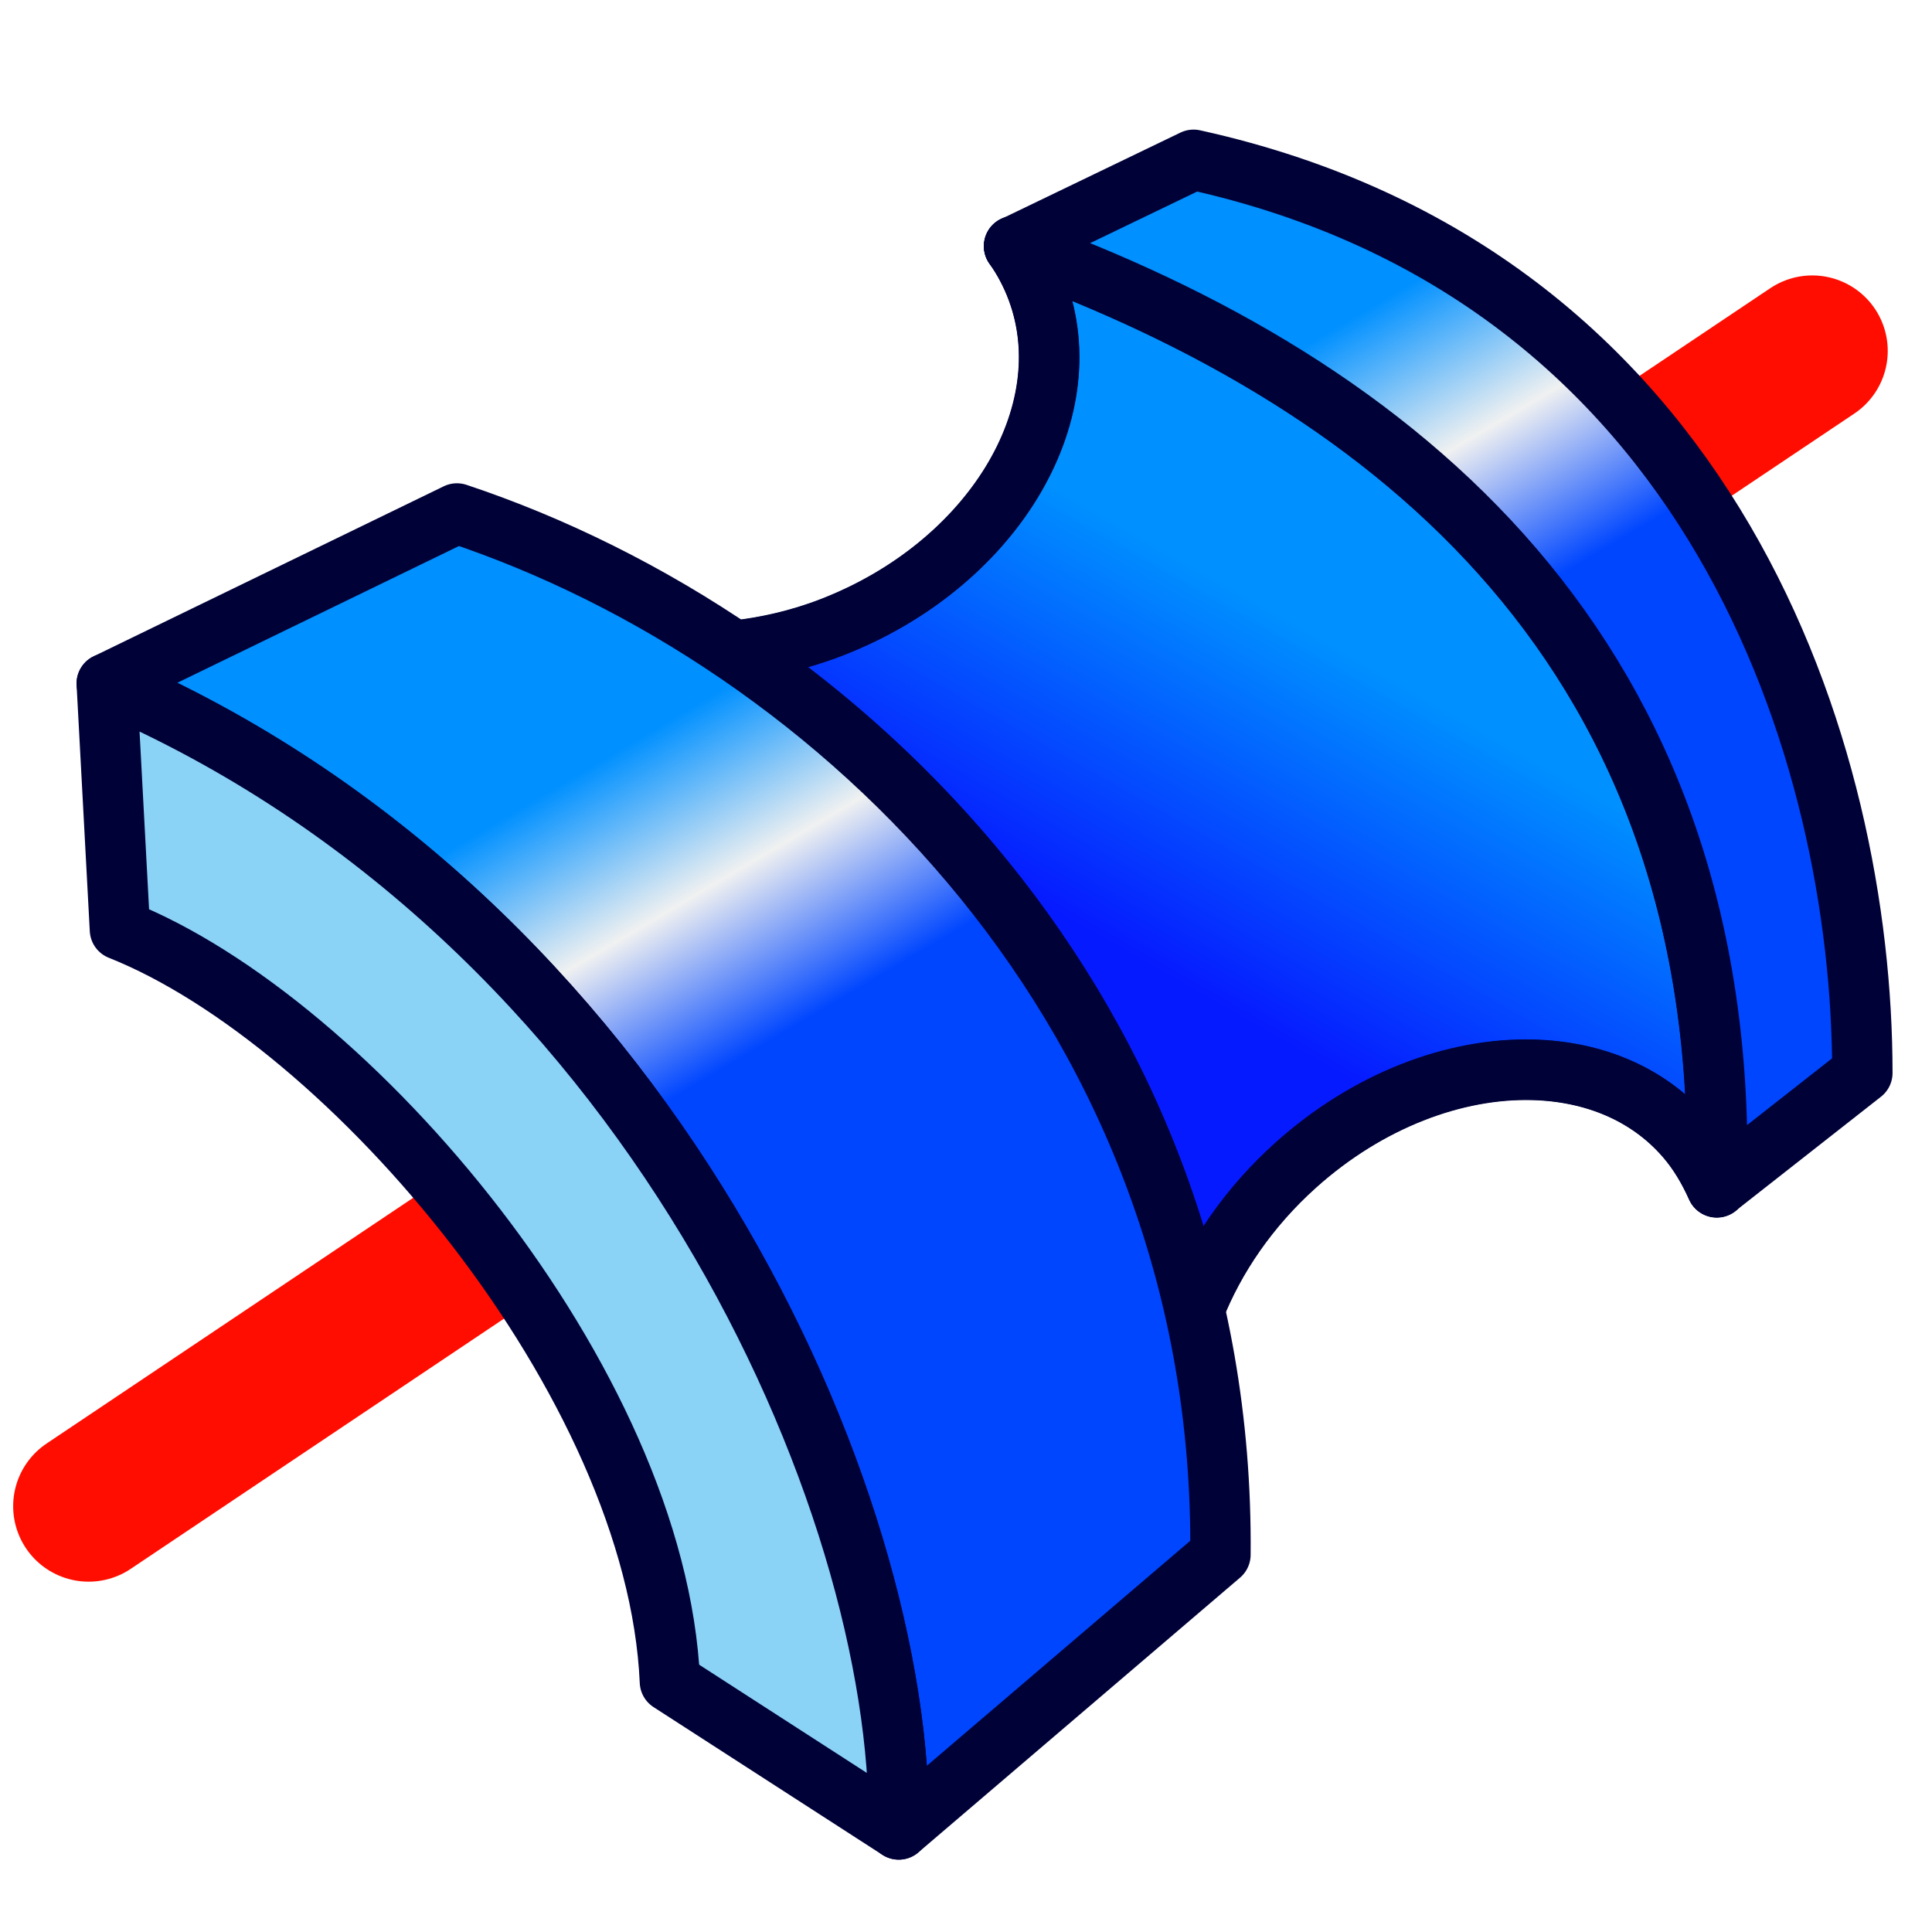
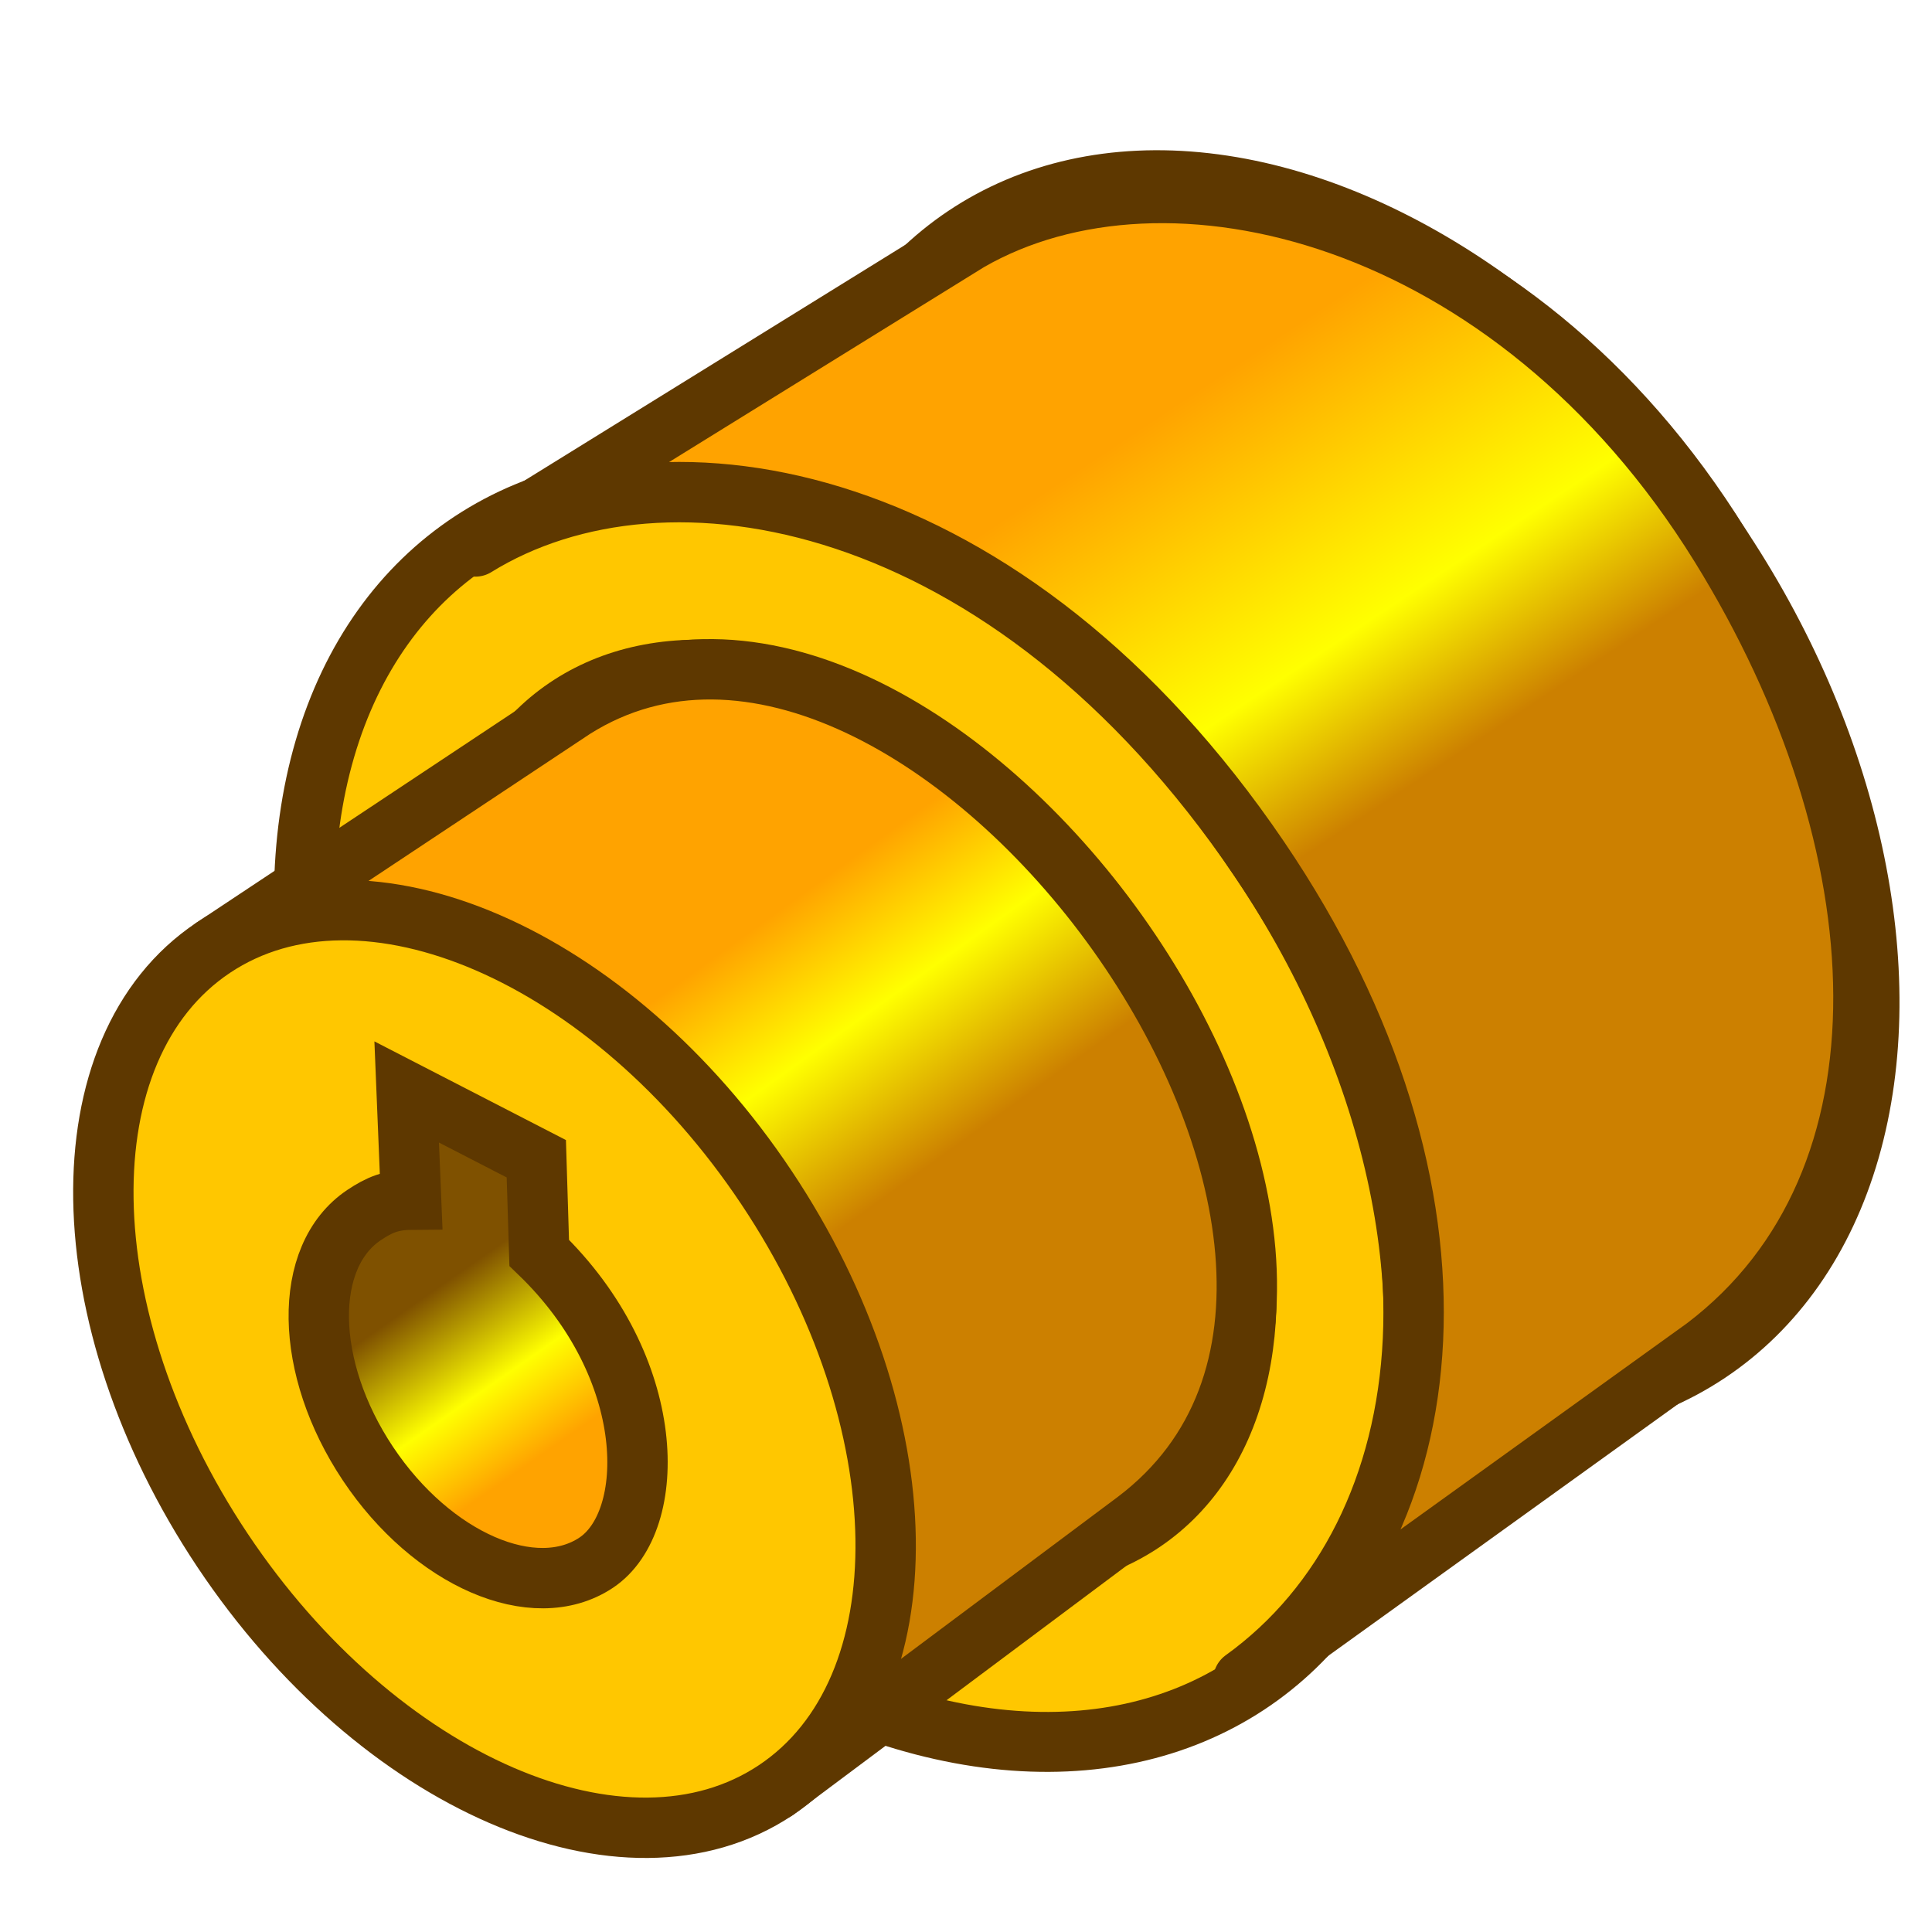
<svg xmlns="http://www.w3.org/2000/svg" xmlns:xlink="http://www.w3.org/1999/xlink" width="64px" height="64px" id="svg2901" version="1.1">
  <defs id="defs2903">
+     <linearGradient id="linearGradient3937">
+       <stop id="stop3939" offset="0" style="stop-color:#ffa300;stop-opacity:1;" />
+       <stop style="stop-color:#ffff00;stop-opacity:1;" offset="0.439" id="stop3941" />
+       <stop id="stop3943" offset="1" style="stop-color:#7f5100;stop-opacity:1;" />
+     </linearGradient>
+     <linearGradient id="linearGradient3905">
+       <stop id="stop3907" offset="0" style="stop-color:#ffa300;stop-opacity:1;" />
+       <stop style="stop-color:#ffff00;stop-opacity:1;" offset="0.458" id="stop3909" />
+       <stop id="stop3911" offset="1" style="stop-color:#cc8000;stop-opacity:1;" />
+     </linearGradient>
+     <linearGradient id="linearGradient3897">
+       <stop style="stop-color:#ffa300;stop-opacity:1;" offset="0" id="stop3899" />
+       <stop id="stop3901" offset="0.405" style="stop-color:#ffff00;stop-opacity:1;" />
+       <stop style="stop-color:#7f5100;stop-opacity:1;" offset="1" id="stop3903" />
+     </linearGradient>
+     <linearGradient id="linearGradient3863">
+       <stop id="stop3865" offset="0" style="stop-color:#ffa300;stop-opacity:1;" />
+       <stop style="stop-color:#ffff00;stop-opacity:1;" offset="0.532" id="stop3867" />
+       <stop id="stop3869" offset="1" style="stop-color:#7f5100;stop-opacity:1;" />
+     </linearGradient>
+     <linearGradient id="linearGradient3830">
+       <stop id="stop3832" offset="0" style="stop-color:#ffa300;stop-opacity:1;" />
+       <stop style="stop-color:#ffff00;stop-opacity:1;" offset="0.641" id="stop3834" />
+       <stop id="stop3836" offset="1" style="stop-color:#cc8000;stop-opacity:1;" />
+     </linearGradient>
    <linearGradient id="linearGradient4237">
      <stop id="stop4239" offset="0" style="stop-color:#f82b39;stop-opacity:1;" />
      <stop id="stop4241" offset="1" style="stop-color:#520001;stop-opacity:1;" />
    </linearGradient>
    <linearGradient id="linearGradient4052">
      <stop style="stop-color:#0090ff;stop-opacity:1;" offset="0" id="stop4054" />
      <stop id="stop4060" offset="0.5" style="stop-color:#f0f1f1;stop-opacity:1;" />
      <stop style="stop-color:#0046ff;stop-opacity:1;" offset="1" id="stop4056" />
    </linearGradient>
    <linearGradient id="linearGradient4044">
      <stop style="stop-color:#0090ff;stop-opacity:1;" offset="0" id="stop4046" />
      <stop style="stop-color:#061aff;stop-opacity:1;" offset="1" id="stop4048" />
    </linearGradient>
    <linearGradient id="linearGradient3273">
      <stop id="stop3275" offset="0" style="stop-color:#c8e0f9;stop-opacity:1;" />
      <stop id="stop3277" offset="1" style="stop-color:#f7f9fa;stop-opacity:0.096;" />
    </linearGradient>
    <linearGradient id="linearGradient3377">
      <stop id="stop3379" offset="0" style="stop-color:#c8e0f9;stop-opacity:1;" />
      <stop id="stop3381" offset="1" style="stop-color:#002795;stop-opacity:1;" />
    </linearGradient>
    <linearGradient xlink:href="#linearGradient4044" id="linearGradient4050" x1="44.858" y1="14.016" x2="33.929" y2="33.216" gradientUnits="userSpaceOnUse" gradientTransform="matrix(0.9768024,0,0,0.9600351,1.469432,0.1276577)" />
    <linearGradient xlink:href="#linearGradient4052" id="linearGradient4058" x1="42.374" y1="5.797" x2="52.323" y2="22.676" gradientUnits="userSpaceOnUse" gradientTransform="matrix(0.9768024,0,0,0.9600351,1.469432,0.1276577)" />
    <linearGradient xlink:href="#linearGradient4052-1" id="linearGradient4058-6" x1="42.374" y1="5.797" x2="52.323" y2="22.676" gradientUnits="userSpaceOnUse" gradientTransform="matrix(0.9768024,0,0,0.9600351,1.469432,0.1276577)" />
    <linearGradient id="linearGradient4052-1">
-       <stop style="stop-color:#0090ff;stop-opacity:1;" offset="0" id="stop4054-5" />
-       <stop id="stop4060-8" offset="0.5" style="stop-color:#f0f1f1;stop-opacity:1;" />
-       <stop style="stop-color:#0046ff;stop-opacity:1;" offset="1" id="stop4056-4" />
+       <stop style="stop-color:#ffa300;stop-opacity:1;" offset="0" id="stop4054-5" />
+       <stop id="stop4060-8" offset="0.5" style="stop-color:#ffff00;stop-opacity:1;" />
+       <stop style="stop-color:#cc8000;stop-opacity:1;" offset="1" id="stop4056-4" />
    </linearGradient>
    <linearGradient gradientTransform="translate(-30.29522,-2.928715)" y2="22.676" x2="52.323" y1="5.797" x1="42.374" gradientUnits="userSpaceOnUse" id="linearGradient4078" xlink:href="#linearGradient4052-1" />
    <linearGradient xlink:href="#linearGradient4044" id="linearGradient3885" gradientUnits="userSpaceOnUse" gradientTransform="matrix(0.9768024,0,0,0.9600351,107.1058,-22.23598)" x1="44.858" y1="14.016" x2="33.929" y2="33.216" />
    <linearGradient xlink:href="#linearGradient4052-1" id="linearGradient3890" gradientUnits="userSpaceOnUse" gradientTransform="matrix(0.9768024,0,0,0.9600351,107.1058,-22.23598)" x1="42.374" y1="5.797" x2="52.323" y2="22.676" />
    <linearGradient xlink:href="#linearGradient4052" id="linearGradient3893" gradientUnits="userSpaceOnUse" gradientTransform="matrix(0.9768024,0,0,0.9600351,107.1058,-22.23598)" x1="42.374" y1="5.797" x2="52.323" y2="22.676" />
-     <linearGradient xlink:href="#linearGradient4052-1-0" id="linearGradient3890-3" gradientUnits="userSpaceOnUse" gradientTransform="matrix(0.5537064,0,0,0.5536433,74.68036,-24.12284)" x1="42.374" y1="5.797" x2="52.323" y2="22.676" />
    <linearGradient id="linearGradient4052-1-0">
      <stop style="stop-color:#0090ff;stop-opacity:1;" offset="0" id="stop4054-5-5" />
      <stop id="stop4060-8-6" offset="0.5" style="stop-color:#f0f1f1;stop-opacity:1;" />
      <stop style="stop-color:#0046ff;stop-opacity:1;" offset="1" id="stop4056-4-6" />
    </linearGradient>
    <linearGradient y2="22.676" x2="52.323" y1="5.797" x1="42.374" gradientTransform="matrix(0.9768024,0,0,0.9600351,-3.36302,-18.32298)" gradientUnits="userSpaceOnUse" id="linearGradient3912" xlink:href="#linearGradient4052-1-0" />
    <linearGradient id="linearGradient4052-1-0-0">
      <stop style="stop-color:#0090ff;stop-opacity:1;" offset="0" id="stop4054-5-5-9" />
      <stop id="stop4060-8-6-8" offset="0.5" style="stop-color:#f0f1f1;stop-opacity:1;" />
      <stop style="stop-color:#0046ff;stop-opacity:1;" offset="1" id="stop4056-4-6-4" />
    </linearGradient>
    <linearGradient y2="22.676" x2="52.323" y1="5.797" x1="42.374" gradientTransform="matrix(0.9768024,0,0,0.9600351,126.7377,-70.09268)" gradientUnits="userSpaceOnUse" id="linearGradient3985" xlink:href="#linearGradient4052-1-0-0" />
-     <linearGradient xlink:href="#linearGradient4044" id="linearGradient3885-6" gradientUnits="userSpaceOnUse" gradientTransform="matrix(0.5537064,0,0,0.5536433,60.92924,37.28091)" x1="44.858" y1="14.016" x2="33.929" y2="33.216" />
    <linearGradient id="linearGradient4044-8">
      <stop style="stop-color:#0090ff;stop-opacity:1;" offset="0" id="stop4046-2" />
      <stop style="stop-color:#061aff;stop-opacity:1;" offset="1" id="stop4048-1" />
    </linearGradient>
    <linearGradient y2="33.216" x2="33.929" y1="14.016" x1="44.858" gradientTransform="matrix(0.9768024,0,0,0.9600351,-26.24677,-8.460759)" gradientUnits="userSpaceOnUse" id="linearGradient4072" xlink:href="#linearGradient4044-8" />
    <linearGradient xlink:href="#linearGradient4044-8-4" id="linearGradient3885-6-5" gradientUnits="userSpaceOnUse" gradientTransform="matrix(0.9768024,0,0,0.9600351,58.30737,54.67147)" x1="44.858" y1="14.016" x2="33.929" y2="33.216" />
    <linearGradient id="linearGradient4044-8-4">
      <stop style="stop-color:#0090ff;stop-opacity:1;" offset="0" id="stop4046-2-0" />
      <stop style="stop-color:#061aff;stop-opacity:1;" offset="1" id="stop4048-1-9" />
    </linearGradient>
    <linearGradient y2="33.216" x2="33.929" y1="14.016" x1="44.858" gradientTransform="matrix(0.9768024,0,0,0.9600351,145.413,94.78222)" gradientUnits="userSpaceOnUse" id="linearGradient4163" xlink:href="#linearGradient4044-8-4" />
-     <linearGradient xlink:href="#linearGradient4052-1-0-9" id="linearGradient3890-3-5" gradientUnits="userSpaceOnUse" gradientTransform="matrix(0.5537064,0,0,0.5536433,74.68036,-24.12284)" x1="42.374" y1="5.797" x2="52.323" y2="22.676" />
    <linearGradient id="linearGradient4052-1-0-9">
      <stop style="stop-color:#0090ff;stop-opacity:1;" offset="0" id="stop4054-5-5-2" />
      <stop id="stop4060-8-6-5" offset="0.5" style="stop-color:#f0f1f1;stop-opacity:1;" />
      <stop style="stop-color:#0046ff;stop-opacity:1;" offset="1" id="stop4056-4-6-5" />
    </linearGradient>
    <linearGradient y2="22.676" x2="52.323" y1="5.797" x1="42.374" gradientTransform="matrix(0.9768024,0,0,0.9600351,126.7377,-70.09269)" gradientUnits="userSpaceOnUse" id="linearGradient4217" xlink:href="#linearGradient4052-1-0-9" />
+     <linearGradient xlink:href="#linearGradient4052-1-05" id="linearGradient3890-3-5" gradientUnits="userSpaceOnUse" gradientTransform="matrix(0.5537064,0,0,0.5536433,78.79444,-26.17988)" x1="42.374" y1="5.797" x2="52.323" y2="22.676" />
+     <linearGradient id="linearGradient4052-1-05">
+       <stop style="stop-color:#ffa300;stop-opacity:1;" offset="0" id="stop4054-5-1" />
+       <stop id="stop4060-8-8" offset="0.5" style="stop-color:#ffff00;stop-opacity:1;" />
+       <stop style="stop-color:#cc8000;stop-opacity:1;" offset="1" id="stop4056-4-1" />
+     </linearGradient>
+     <linearGradient y2="86.192" x2="-58.911" y1="71.868" x1="-69.202" gradientTransform="matrix(0.5537064,0,0,0.5536433,63.78123,-9.378072)" gradientUnits="userSpaceOnUse" id="linearGradient3055" xlink:href="#linearGradient3905" />
+     <linearGradient xlink:href="#linearGradient4052-1" id="linearGradient4053" x1="-85.641" y1="54.604" x2="-37.632" y2="54.604" gradientUnits="userSpaceOnUse" />
+     <linearGradient xlink:href="#linearGradient4052-1" id="linearGradient4057" gradientUnits="userSpaceOnUse" x1="-85.641" y1="54.604" x2="-37.632" y2="54.604" />
+     <linearGradient xlink:href="#linearGradient4052-1" id="linearGradient4064" gradientUnits="userSpaceOnUse" x1="-85.641" y1="54.604" x2="-37.632" y2="54.604" />
+     <linearGradient xlink:href="#linearGradient4052-1" id="linearGradient4067" gradientUnits="userSpaceOnUse" x1="-85.641" y1="54.604" x2="-37.632" y2="54.604" />
+     <linearGradient xlink:href="#linearGradient3830" id="linearGradient3828" x1="48.739" y1="6.9" x2="56.941" y2="19.244" gradientUnits="userSpaceOnUse" />
+     <linearGradient y2="22.676" x2="52.323" y1="5.797" x1="42.374" gradientTransform="matrix(0.5537064,0,0,0.5536433,63.78123,-9.378072)" gradientUnits="userSpaceOnUse" id="linearGradient3055-3" xlink:href="#linearGradient4052-1-05-5" />
+     <linearGradient id="linearGradient4052-1-05-5">
+       <stop style="stop-color:#ffa300;stop-opacity:1;" offset="0" id="stop4054-5-1-8" />
+       <stop id="stop4060-8-8-0" offset="0.5" style="stop-color:#ffff00;stop-opacity:1;" />
+       <stop style="stop-color:#7f5100;stop-opacity:1;" offset="1" id="stop4056-4-1-1" />
+     </linearGradient>
+     <linearGradient y2="22.676" x2="52.323" y1="5.797" x1="42.374" gradientTransform="matrix(-0.4476171,-0.03974624,0.03968572,-0.4481977,-44.34762,90.84244)" gradientUnits="userSpaceOnUse" id="linearGradient3074" xlink:href="#linearGradient3863" />
+     <linearGradient xlink:href="#linearGradient3897" id="linearGradient3895" x1="-13.054" y1="55.312" x2="-12.916" y2="41.531" gradientUnits="userSpaceOnUse" />
+     <linearGradient xlink:href="#linearGradient3937" id="linearGradient3935" x1="17.604" y1="48.438" x2="13.875" y2="43.09" gradientUnits="userSpaceOnUse" />
  </defs>
  <g id="layer1">
-     <path style="color:#000000;fill:none;stroke:#ff0d00;stroke-width:5;stroke-linecap:round;stroke-linejoin:round;stroke-miterlimit:4;stroke-opacity:1;stroke-dasharray:none;stroke-dashoffset:0;marker:none;visibility:visible;display:inline;overflow:visible;enable-background:accumulate" d="M 60.034,11.624 2.936,49.895" id="path4129" />
-     <path style="color:#000000;fill:url(#linearGradient3885-6);fill-opacity:1.0;fill-rule:evenodd;stroke:#000137;stroke-width:2;stroke-linecap:round;stroke-linejoin:round;stroke-miterlimit:4;stroke-opacity:1;stroke-dasharray:none;stroke-dashoffset:0;marker:none;visibility:visible;display:inline;overflow:visible;enable-background:accumulate" d="m 33.589,8.15 c 0.311,0.435 0.569,0.925 0.762,1.442 1.542,4.135 -1.514,9.143 -6.82,11.191 -1.079,0.417 -2.16,0.657 -3.224,0.775 7.1,4.804 13.088,12.27 15.252,21.806 0.674,-1.709 1.803,-3.375 3.366,-4.776 2.395,-2.148 5.277,-3.221 7.847,-3.154 1.999,0.052 3.809,0.783 5.066,2.235 0.432,0.498 0.762,1.066 1.027,1.658 C 57.308,21.656 46.249,12.723 33.589,8.15 z" id="path3832-2" />
-     <path style="color:#000000;fill:none;stroke:#000137;stroke-width:2;stroke-linecap:round;stroke-linejoin:round;stroke-miterlimit:4;stroke-opacity:1;stroke-dasharray:none;stroke-dashoffset:0;marker:none;visibility:visible;display:inline;overflow:visible;enable-background:accumulate" d="m 33.596,8.159 c 0.311,0.435 0.569,0.925 0.762,1.442 1.542,4.135 -1.514,9.143 -6.82,11.191 -1.079,0.417 -2.16,0.657 -3.224,0.775 m 15.252,21.806 c 0.674,-1.709 1.803,-3.375 3.366,-4.776 2.395,-2.148 5.277,-3.221 7.847,-3.154 1.999,0.052 3.809,0.783 5.066,2.235 0.432,0.498 0.762,1.066 1.027,1.658" id="path3832-2-9" />
-     <path id="path3846-3" style="color:#000000;fill:url(#linearGradient3890-3);fill-opacity:1;fill-rule:evenodd;stroke:#000137;stroke-width:2;stroke-linecap:round;stroke-linejoin:round;stroke-miterlimit:4;stroke-opacity:1;stroke-dasharray:none;stroke-dashoffset:0;marker:none;visibility:visible;display:inline;overflow:visible;enable-background:accumulate" d="m 3.536,22.642 c 18.022,7.741 26.382,27.136 26.236,37.961 L 40.429,51.501 C 40.591,33.651 27.827,21.232 15.136,17.009 z" />
-     <path id="path3842-6" style="color:#000000;fill:url(#linearGradient3890-3-5);fill-opacity:1;fill-rule:evenodd;stroke:#000137;stroke-width:2;stroke-linecap:round;stroke-linejoin:round;stroke-miterlimit:4;stroke-opacity:1;stroke-dasharray:none;stroke-dashoffset:0;marker:none;visibility:visible;display:inline;overflow:visible;enable-background:accumulate" d="M 56.875,39.325 C 57.307,21.656 46.254,12.728 33.593,8.158 L 39.538,5.293 C 56.829,9.103 61.693,25.015 61.693,35.543 z" />
-     <path id="path3852-7" style="color:#000000;fill:#8bd2f7;fill-opacity:1;fill-rule:evenodd;stroke:#000137;stroke-width:2;stroke-linecap:round;stroke-linejoin:round;stroke-miterlimit:4;stroke-opacity:1;stroke-dasharray:none;stroke-dashoffset:0;marker:none;visibility:visible;display:inline;overflow:visible;enable-background:accumulate" d="M 29.772,60.603 C 29.918,49.778 21.558,30.384 3.536,22.642 L 3.973,30.798 c 7.619,3.028 17.782,14.977 18.219,24.912 z" />
+     <path style="fill:#ffc700;fill-opacity:1;fill-rule:evenodd;stroke:#5e3800;stroke-width:1.525;stroke-linecap:butt;stroke-linejoin:miter;stroke-miterlimit:4;stroke-opacity:1;stroke-dasharray:none" id="path3815-2-3" d="m -1.57,48.122 a 11.544,16.778 0 1 1 -23.087,0 11.544,16.778 0 1 1 23.087,0 z" transform="matrix(1.089523,-0.728917,0.727272,1.091987,23.57625,-35.79747)" />
+     <path style="fill:#ffc700;fill-opacity:1;fill-rule:evenodd;stroke:#5e3800;stroke-width:1.476;stroke-linecap:butt;stroke-linejoin:miter;stroke-miterlimit:4;stroke-opacity:1;stroke-dasharray:none" id="path3815-2-3-8" d="m -1.57,48.122 a 11.544,16.778 0 1 1 -23.087,0 11.544,16.778 0 1 1 23.087,0 z" transform="matrix(1.135775,-0.7467977,0.7581463,1.118774,6.87901,-26.75831)" />
+     <path id="path3846-3" style="color:#000000;fill:url(#linearGradient3828);fill-opacity:1;fill-rule:evenodd;stroke:#5e3800;stroke-width:2;stroke-linecap:round;stroke-linejoin:round;stroke-miterlimit:4;stroke-opacity:1;stroke-dasharray:none;stroke-dashoffset:0;marker:none;visibility:visible;display:inline;overflow:visible;enable-background:accumulate" d="m 15.749,18.102 c 6.326,-3.917 17.678,-1.858 25.961,10.344 7.531,11.093 6.233,22.335 -0.522,27.197 L 56.489,44.631 C 63.704,39.15 63.082,27.922 56.984,18.077 50.101,6.967 38.626,4.212 32.085,7.989 z" />
+     <path style="fill:#ffc700;fill-opacity:1;fill-rule:evenodd;stroke:#5e3800;stroke-width:2.037;stroke-linecap:butt;stroke-linejoin:miter;stroke-miterlimit:4;stroke-opacity:1;stroke-dasharray:none" id="path3815" d="m -2.428,48.122 a 10.686,16.778 0 1 1 -21.371,0 10.686,16.778 0 1 1 21.371,0 z" transform="matrix(0.8312493,-0.5355102,0.5548709,0.8022451,12.51519,-8.699313)" />
+     <path id="path3846-3-3" style="color:#000000;fill:url(#linearGradient3055);fill-opacity:1;fill-rule:evenodd;stroke:#5e3800;stroke-width:2;stroke-linecap:round;stroke-linejoin:round;stroke-miterlimit:4;stroke-opacity:1;stroke-dasharray:none;stroke-dashoffset:0;marker:none;visibility:visible;display:inline;overflow:visible;enable-background:accumulate" d="M 7.066,31.395 C 17.067,24.757 36.306,51.375 25.696,59.303 l 11.93,-8.915 c 11.641,-8.777 -7.057,-34.212 -18.619,-26.92 z" />
+     <path style="fill:#ffc700;fill-opacity:1;fill-rule:evenodd;stroke:#5e3800;stroke-width:2;stroke-linecap:butt;stroke-linejoin:miter;stroke-miterlimit:4;stroke-opacity:1;stroke-dasharray:none" id="path3815-2" d="m -2.284,48.122 a 10.829,16.778 0 1 1 -21.659,0 10.829,16.778 0 1 1 21.659,0 z" transform="matrix(0.8317247,-0.5551882,0.5551882,0.8317247,0.5712042,-1.955988)" />
+     <path style="fill:url(#linearGradient3935);fill-opacity:1;stroke:#5e3800;stroke-width:2;stroke-linecap:butt;stroke-linejoin:miter;stroke-miterlimit:4;stroke-opacity:1" d="m 17.862,41.502 c 3.964,3.817 3.942,8.893 1.889,10.263 -2.053,1.37 -5.438,-0.097 -7.561,-3.277 -2.123,-3.18 -2.18,-6.869 -0.127,-8.24 0.5,-0.333 0.893,-0.502 1.555,-0.507 l -0.146,-3.568 4.294,2.212 z" id="path3815-2-7" />
  </g>
</svg>
